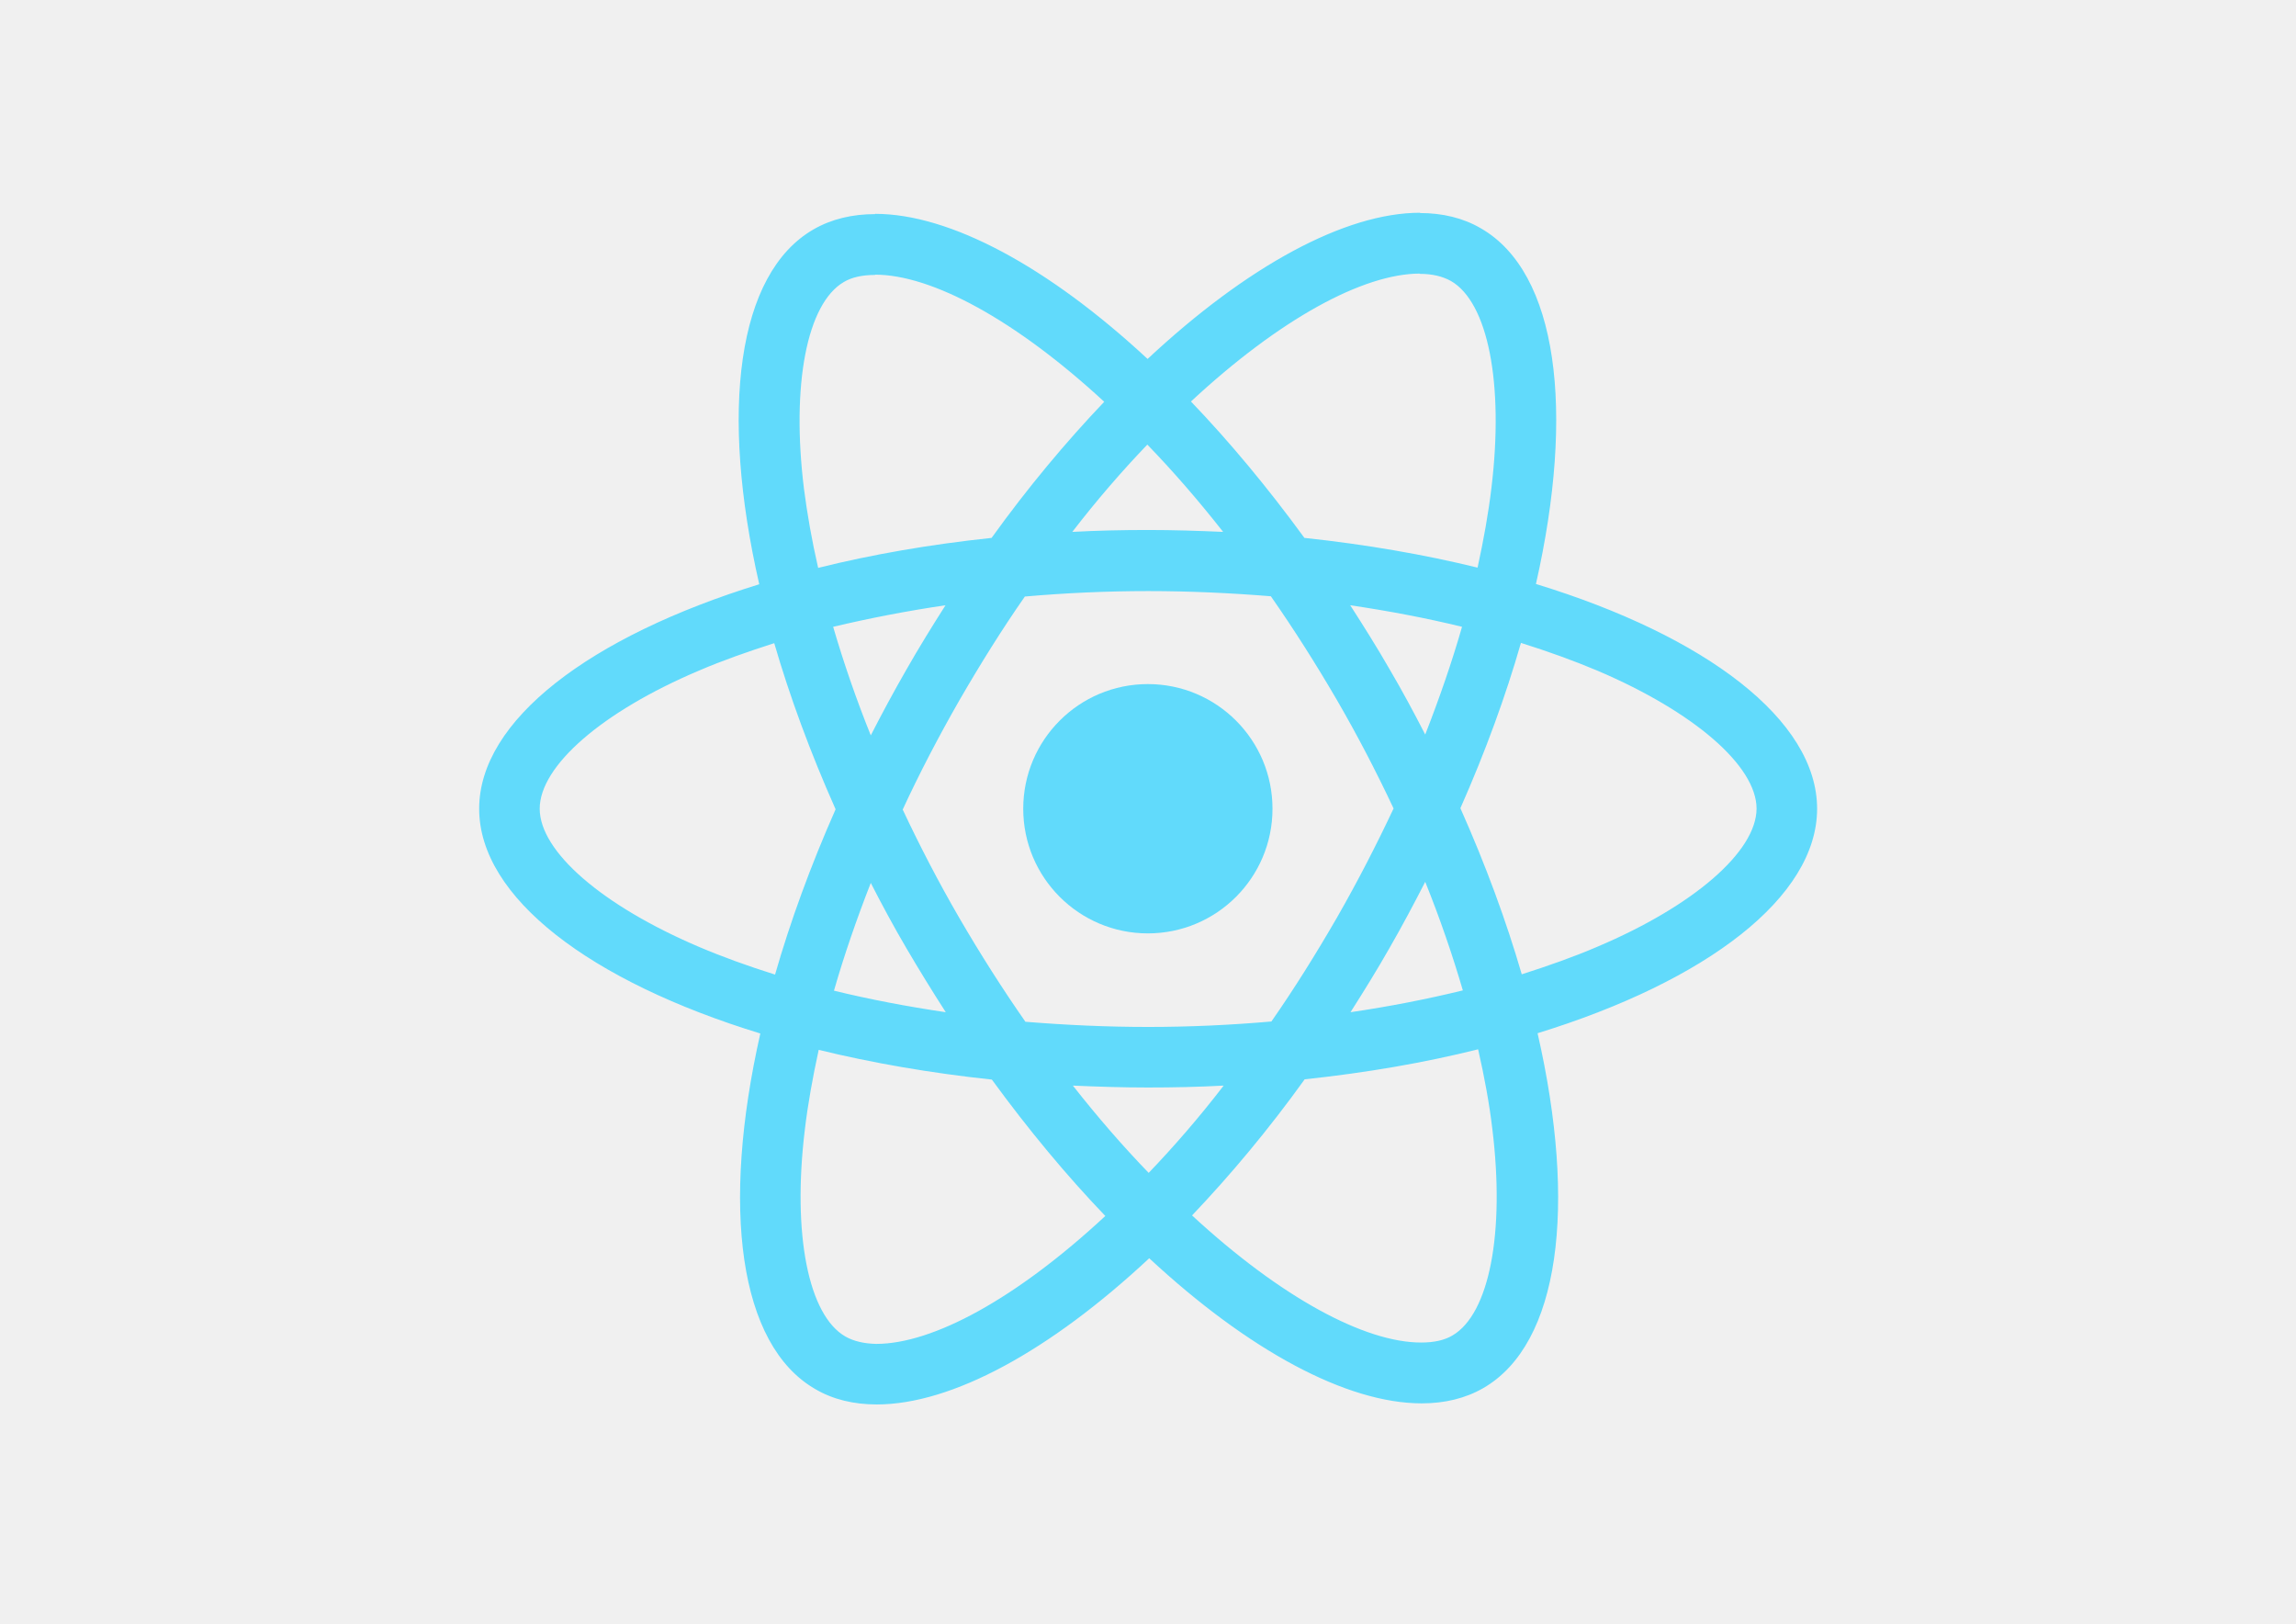
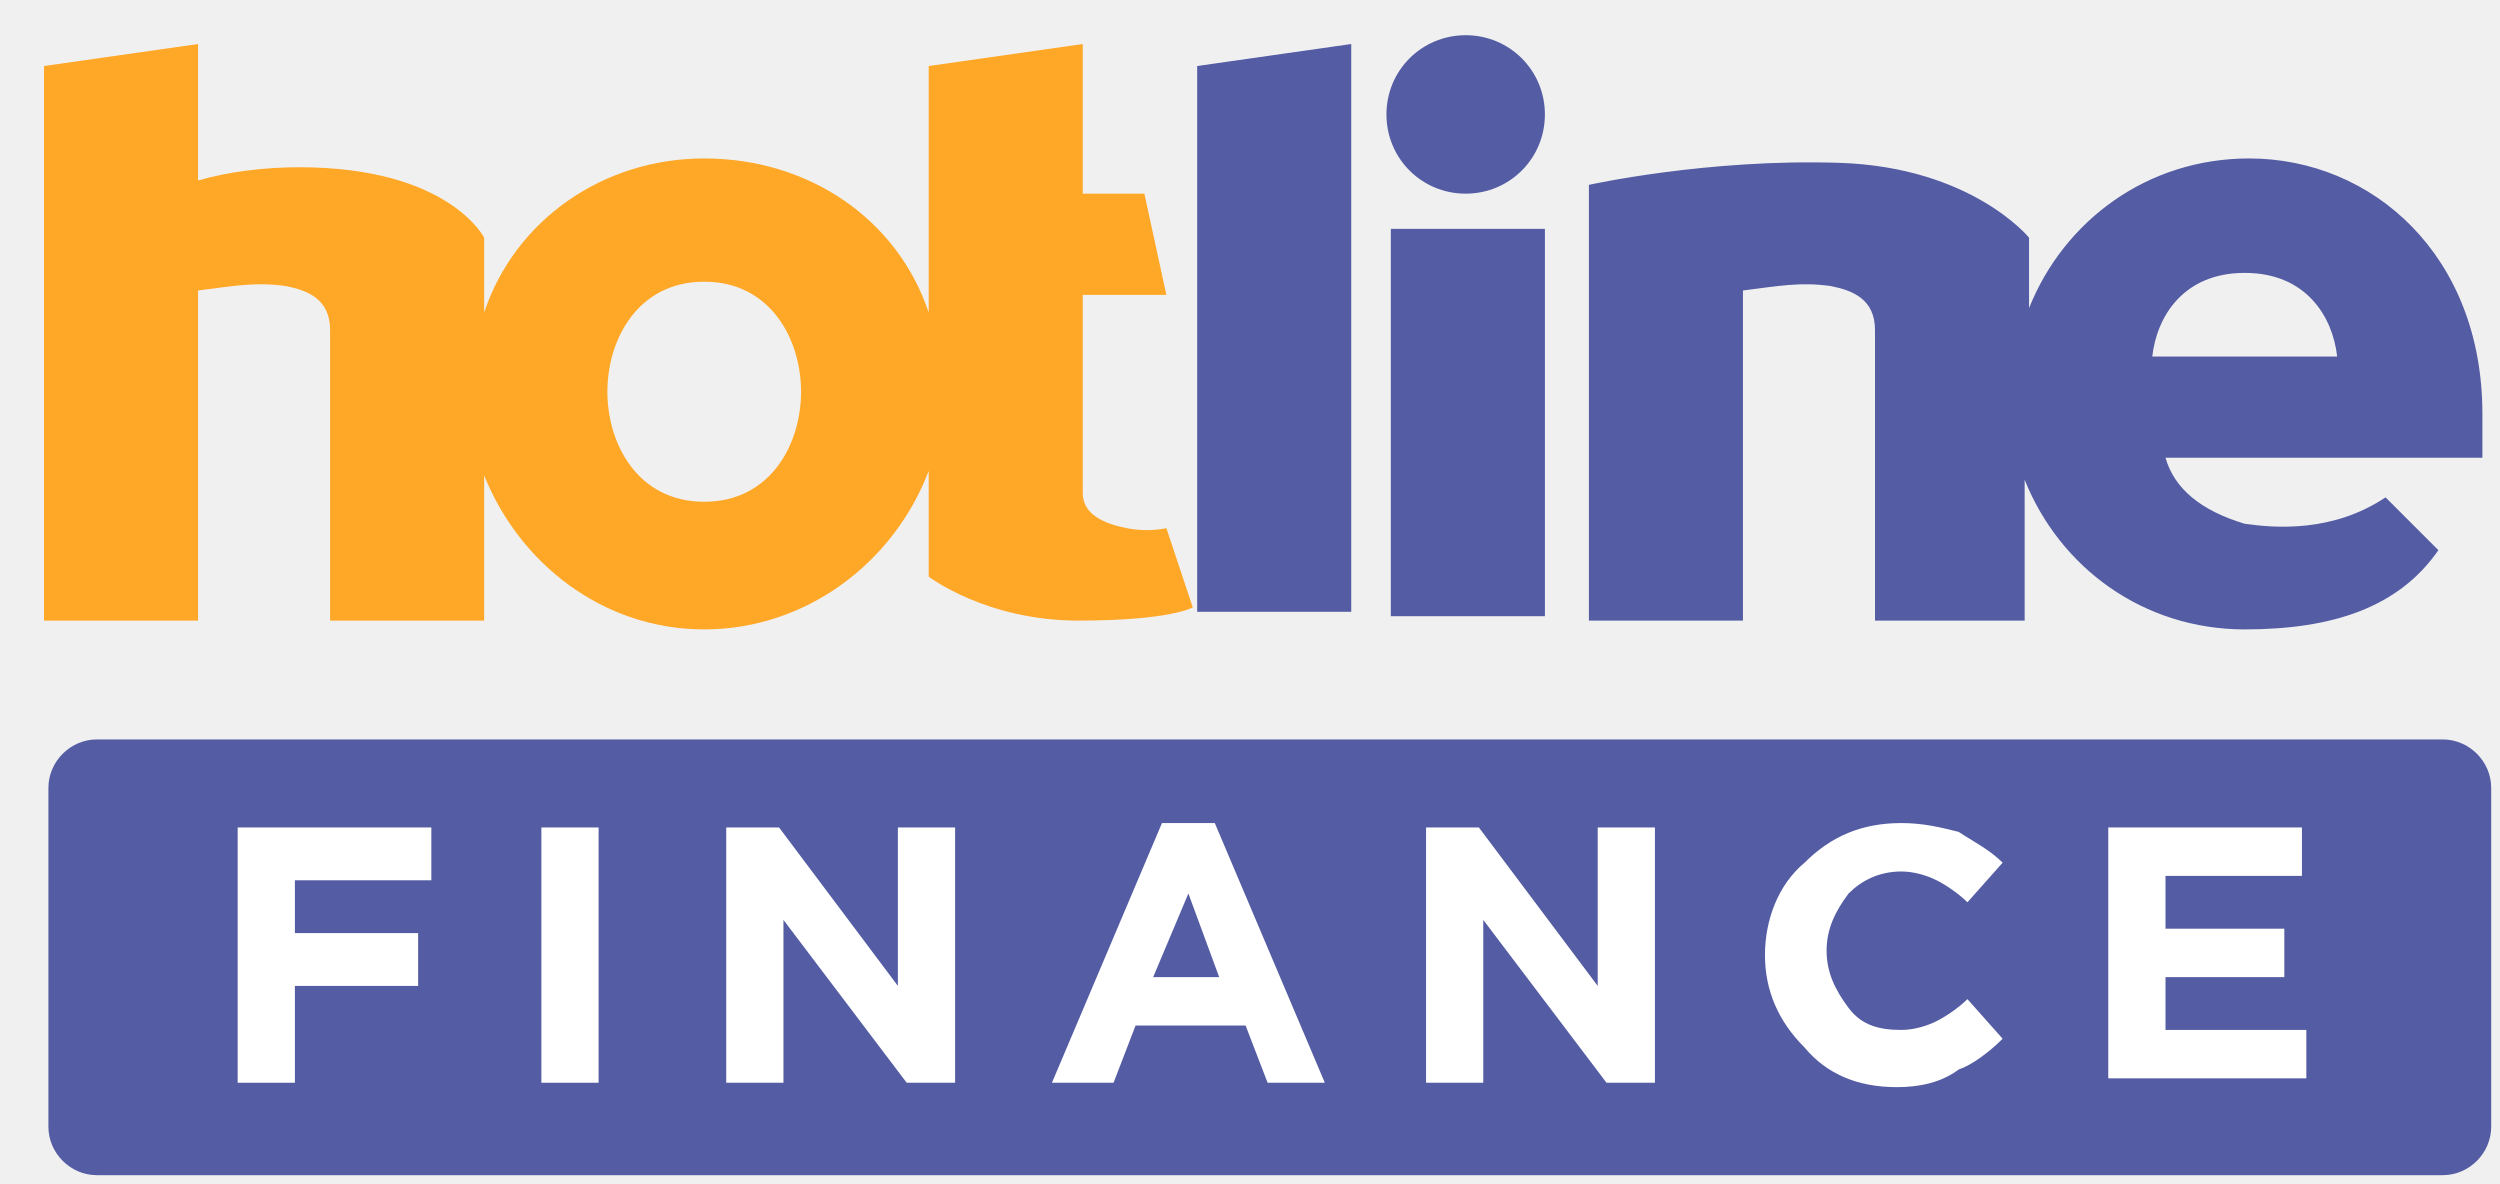
- <svg xmlns="http://www.w3.org/2000/svg" viewBox="0 0 841.9 595.3">
-   <g fill="#61DAFB">
-     <path d="M666.3 296.5c0-32.5-40.7-63.3-103.1-82.4 14.4-63.6 8-114.2-20.2-130.4-6.5-3.8-14.1-5.6-22.4-5.6v22.3c4.6 0 8.3.9 11.4 2.6 13.6 7.8 19.5 37.5 14.9 75.7-1.1 9.4-2.9 19.3-5.1 29.4-19.6-4.8-41-8.5-63.5-10.9-13.5-18.5-27.5-35.3-41.6-50 32.6-30.3 63.2-46.9 84-46.9V78c-27.5 0-63.5 19.6-99.9 53.6-36.4-33.8-72.4-53.2-99.9-53.2v22.3c20.7 0 51.4 16.5 84 46.6-14 14.7-28 31.4-41.3 49.9-22.6 2.4-44 6.1-63.6 11-2.3-10-4-19.7-5.2-29-4.7-38.2 1.1-67.9 14.6-75.8 3-1.8 6.9-2.6 11.5-2.6V78.5c-8.4 0-16 1.8-22.6 5.6-28.1 16.2-34.4 66.7-19.9 130.1-62.2 19.2-102.7 49.9-102.7 82.3 0 32.5 40.7 63.3 103.1 82.4-14.4 63.6-8 114.2 20.2 130.4 6.5 3.8 14.1 5.6 22.5 5.6 27.5 0 63.5-19.6 99.9-53.6 36.4 33.8 72.4 53.2 99.9 53.2 8.4 0 16-1.8 22.6-5.6 28.1-16.2 34.4-66.7 19.9-130.1 62-19.1 102.5-49.9 102.5-82.3zm-130.2-66.7c-3.7 12.9-8.3 26.2-13.5 39.5-4.1-8-8.4-16-13.1-24-4.6-8-9.5-15.8-14.4-23.4 14.2 2.1 27.9 4.7 41 7.9zm-45.8 106.5c-7.8 13.5-15.8 26.3-24.1 38.2-14.9 1.3-30 2-45.2 2-15.1 0-30.2-.7-45-1.9-8.3-11.9-16.4-24.6-24.2-38-7.6-13.1-14.5-26.4-20.8-39.8 6.2-13.4 13.2-26.8 20.7-39.9 7.8-13.5 15.8-26.3 24.1-38.2 14.9-1.3 30-2 45.2-2 15.1 0 30.2.7 45 1.9 8.3 11.9 16.4 24.6 24.2 38 7.6 13.1 14.5 26.4 20.8 39.8-6.3 13.4-13.2 26.8-20.7 39.9zm32.3-13c5.4 13.4 10 26.8 13.8 39.8-13.1 3.2-26.9 5.9-41.2 8 4.9-7.7 9.8-15.6 14.4-23.7 4.6-8 8.9-16.1 13-24.1zM421.2 430c-9.3-9.6-18.6-20.3-27.8-32 9 .4 18.2.7 27.5.7 9.4 0 18.7-.2 27.8-.7-9 11.7-18.3 22.4-27.5 32zm-74.4-58.9c-14.2-2.1-27.9-4.7-41-7.9 3.7-12.9 8.3-26.2 13.5-39.5 4.1 8 8.4 16 13.1 24 4.7 8 9.5 15.8 14.4 23.4zM420.7 163c9.3 9.6 18.6 20.3 27.8 32-9-.4-18.2-.7-27.5-.7-9.4 0-18.7.2-27.8.7 9-11.7 18.3-22.4 27.5-32zm-74 58.9c-4.9 7.7-9.8 15.6-14.4 23.7-4.6 8-8.9 16-13 24-5.4-13.4-10-26.8-13.8-39.8 13.1-3.1 26.9-5.8 41.2-7.9zm-90.5 125.2c-35.4-15.1-58.3-34.9-58.3-50.6 0-15.7 22.9-35.6 58.3-50.6 8.6-3.7 18-7 27.7-10.1 5.7 19.6 13.2 40 22.5 60.9-9.2 20.8-16.6 41.1-22.2 60.6-9.9-3.1-19.3-6.5-28-10.2zM310 490c-13.6-7.8-19.5-37.5-14.9-75.7 1.1-9.4 2.9-19.3 5.1-29.4 19.6 4.8 41 8.5 63.5 10.9 13.5 18.5 27.5 35.3 41.6 50-32.6 30.3-63.2 46.9-84 46.9-4.5-.1-8.3-1-11.3-2.7zm237.2-76.2c4.7 38.2-1.1 67.9-14.6 75.8-3 1.8-6.9 2.6-11.5 2.6-20.7 0-51.4-16.5-84-46.6 14-14.7 28-31.4 41.3-49.9 22.6-2.4 44-6.1 63.6-11 2.3 10.1 4.1 19.8 5.2 29.1zm38.5-66.7c-8.6 3.7-18 7-27.7 10.1-5.7-19.6-13.2-40-22.5-60.9 9.2-20.8 16.6-41.1 22.2-60.6 9.9 3.1 19.3 6.5 28.1 10.2 35.4 15.1 58.3 34.9 58.3 50.6-.1 15.7-23 35.6-58.4 50.6zM320.8 78.4z" />
-     <circle cx="420.9" cy="296.5" r="45.7" />
-     <path d="M520.5 78.1z" />
+ <svg xmlns="http://www.w3.org/2000/svg" version="1.1" id="_x31__side" x="0px" y="0px" viewBox="0 0 56.8 26.9" style="enable-background:new 0 0 56.8 26.9;" xml:space="preserve">
+   <style type="text/css">
+ 	.st0{fill:#FFA726;}
+ 	.st1{fill:#545CA4;}
+ 	.st2{fill:#FFFFFF;}
+ </style>
+   <g>
+     <path class="st0" d="M26.5,12c0,0-0.4,0.1-0.9,0c-0.5-0.1-1-0.3-1-0.8V6.7h1.9L26,4.4h-1.4V1l-3.5,0.5v5.6C20.4,5,18.4,3.6,16,3.6   c-2.3,0-4.3,1.4-5,3.5V5.4c0,0-0.8-1.6-4.2-1.6C6,3.8,5.2,3.9,4.5,4.1V1L1,1.5v12.6h3.5V6.6c0.8-0.1,1.3-0.2,2-0.1   c0.5,0.1,1,0.3,1,1v6.6H11v-3.3c0.8,2,2.7,3.5,5,3.5c2.3,0,4.3-1.5,5.1-3.6v2.4c0,0,1.3,1,3.4,1c2.1,0,2.6-0.3,2.6-0.3L26.5,12z    M16,11.4c-1.5,0-2.2-1.3-2.2-2.5c0-1.2,0.7-2.5,2.2-2.5c1.5,0,2.2,1.3,2.2,2.5C18.2,10.1,17.5,11.4,16,11.4" />
+     <path class="st1" d="M33.3,0.8c-1,0-1.8,0.8-1.8,1.8c0,1,0.8,1.8,1.8,1.8s1.8-0.8,1.8-1.8C35.1,1.6,34.3,0.8,33.3,0.8 M31.6,14h3.5   V5.2h-3.5V14z M27.2,13.9h3.5V1l-3.5,0.5V13.9z M51,11.9c-1-0.3-1.6-0.8-1.8-1.5h7.2l0-1c0-3.6-2.5-5.8-5.3-5.8   c-2.3,0-4.2,1.4-5,3.4V5.4c0,0-1.3-1.6-4.3-1.7c-3-0.1-5.7,0.5-5.7,0.5v9.9h3.5V6.6c0.8-0.1,1.3-0.2,2-0.1c0.5,0.1,1,0.3,1,1v6.6   H46v-3.2c0.8,2,2.7,3.4,5,3.4c2,0,3.5-0.5,4.4-1.8l-1.2-1.2C53,12.1,51.7,12,51,11.9 M51,6.2c1.4,0,2,1,2.1,1.9h-4.2   C49,7.2,49.6,6.2,51,6.2" />
+   </g>
+   <path class="st1" d="M56.6,25.6c0,0.6-0.5,1.1-1.1,1.1H2.2c-0.6,0-1.1-0.5-1.1-1.1v-7.7c0-0.6,0.5-1.1,1.1-1.1h53.3  c0.6,0,1.1,0.5,1.1,1.1V25.6z" />
+   <g>
+     <path class="st2" d="M5.4,24.6v-5.8h4.4V20H6.7v1.2h2.8v1.2H6.7v2.2H5.4z" />
+     <path class="st2" d="M12.3,24.6v-5.8h1.3v5.8H12.3z" />
+     <path class="st2" d="M16.5,24.6v-5.8h1.2l2.7,3.6v-3.6h1.3v5.8h-1.1l-2.8-3.7v3.7H16.5z" />
+     <path class="st2" d="M23.9,24.6l2.5-5.9h1.2l2.5,5.9h-1.3l-0.5-1.3h-2.5l-0.5,1.3H23.9z M26.2,22.2h1.5L27,20.3L26.2,22.2z" />
+     <path class="st2" d="M32.4,24.6v-5.8h1.2l2.7,3.6v-3.6h1.3v5.8h-1.1l-2.8-3.7v3.7H32.4z" />
+     <path class="st2" d="M43.1,24.7c-0.9,0-1.6-0.3-2.1-0.9c-0.6-0.6-0.9-1.3-0.9-2.1c0-0.8,0.3-1.6,0.9-2.1c0.6-0.6,1.3-0.9,2.2-0.9   c0.5,0,0.9,0.1,1.3,0.2c0.3,0.2,0.7,0.4,1,0.7l-0.8,0.9c-0.2-0.2-0.5-0.4-0.7-0.5c-0.2-0.1-0.5-0.2-0.8-0.2c-0.5,0-0.9,0.2-1.2,0.5   c-0.3,0.4-0.5,0.8-0.5,1.3c0,0.5,0.2,0.9,0.5,1.3c0.3,0.4,0.7,0.5,1.2,0.5c0.3,0,0.6-0.1,0.8-0.2c0.2-0.1,0.5-0.3,0.7-0.5l0.8,0.9   c-0.3,0.3-0.7,0.6-1,0.7C44.1,24.6,43.6,24.7,43.1,24.7z" />
+     <path class="st2" d="M47.9,24.6v-5.8h4.4v1.1h-3.1v1.2h2.7v1.1h-2.7v1.2h3.2v1.1H47.9z" />
  </g>
</svg>
